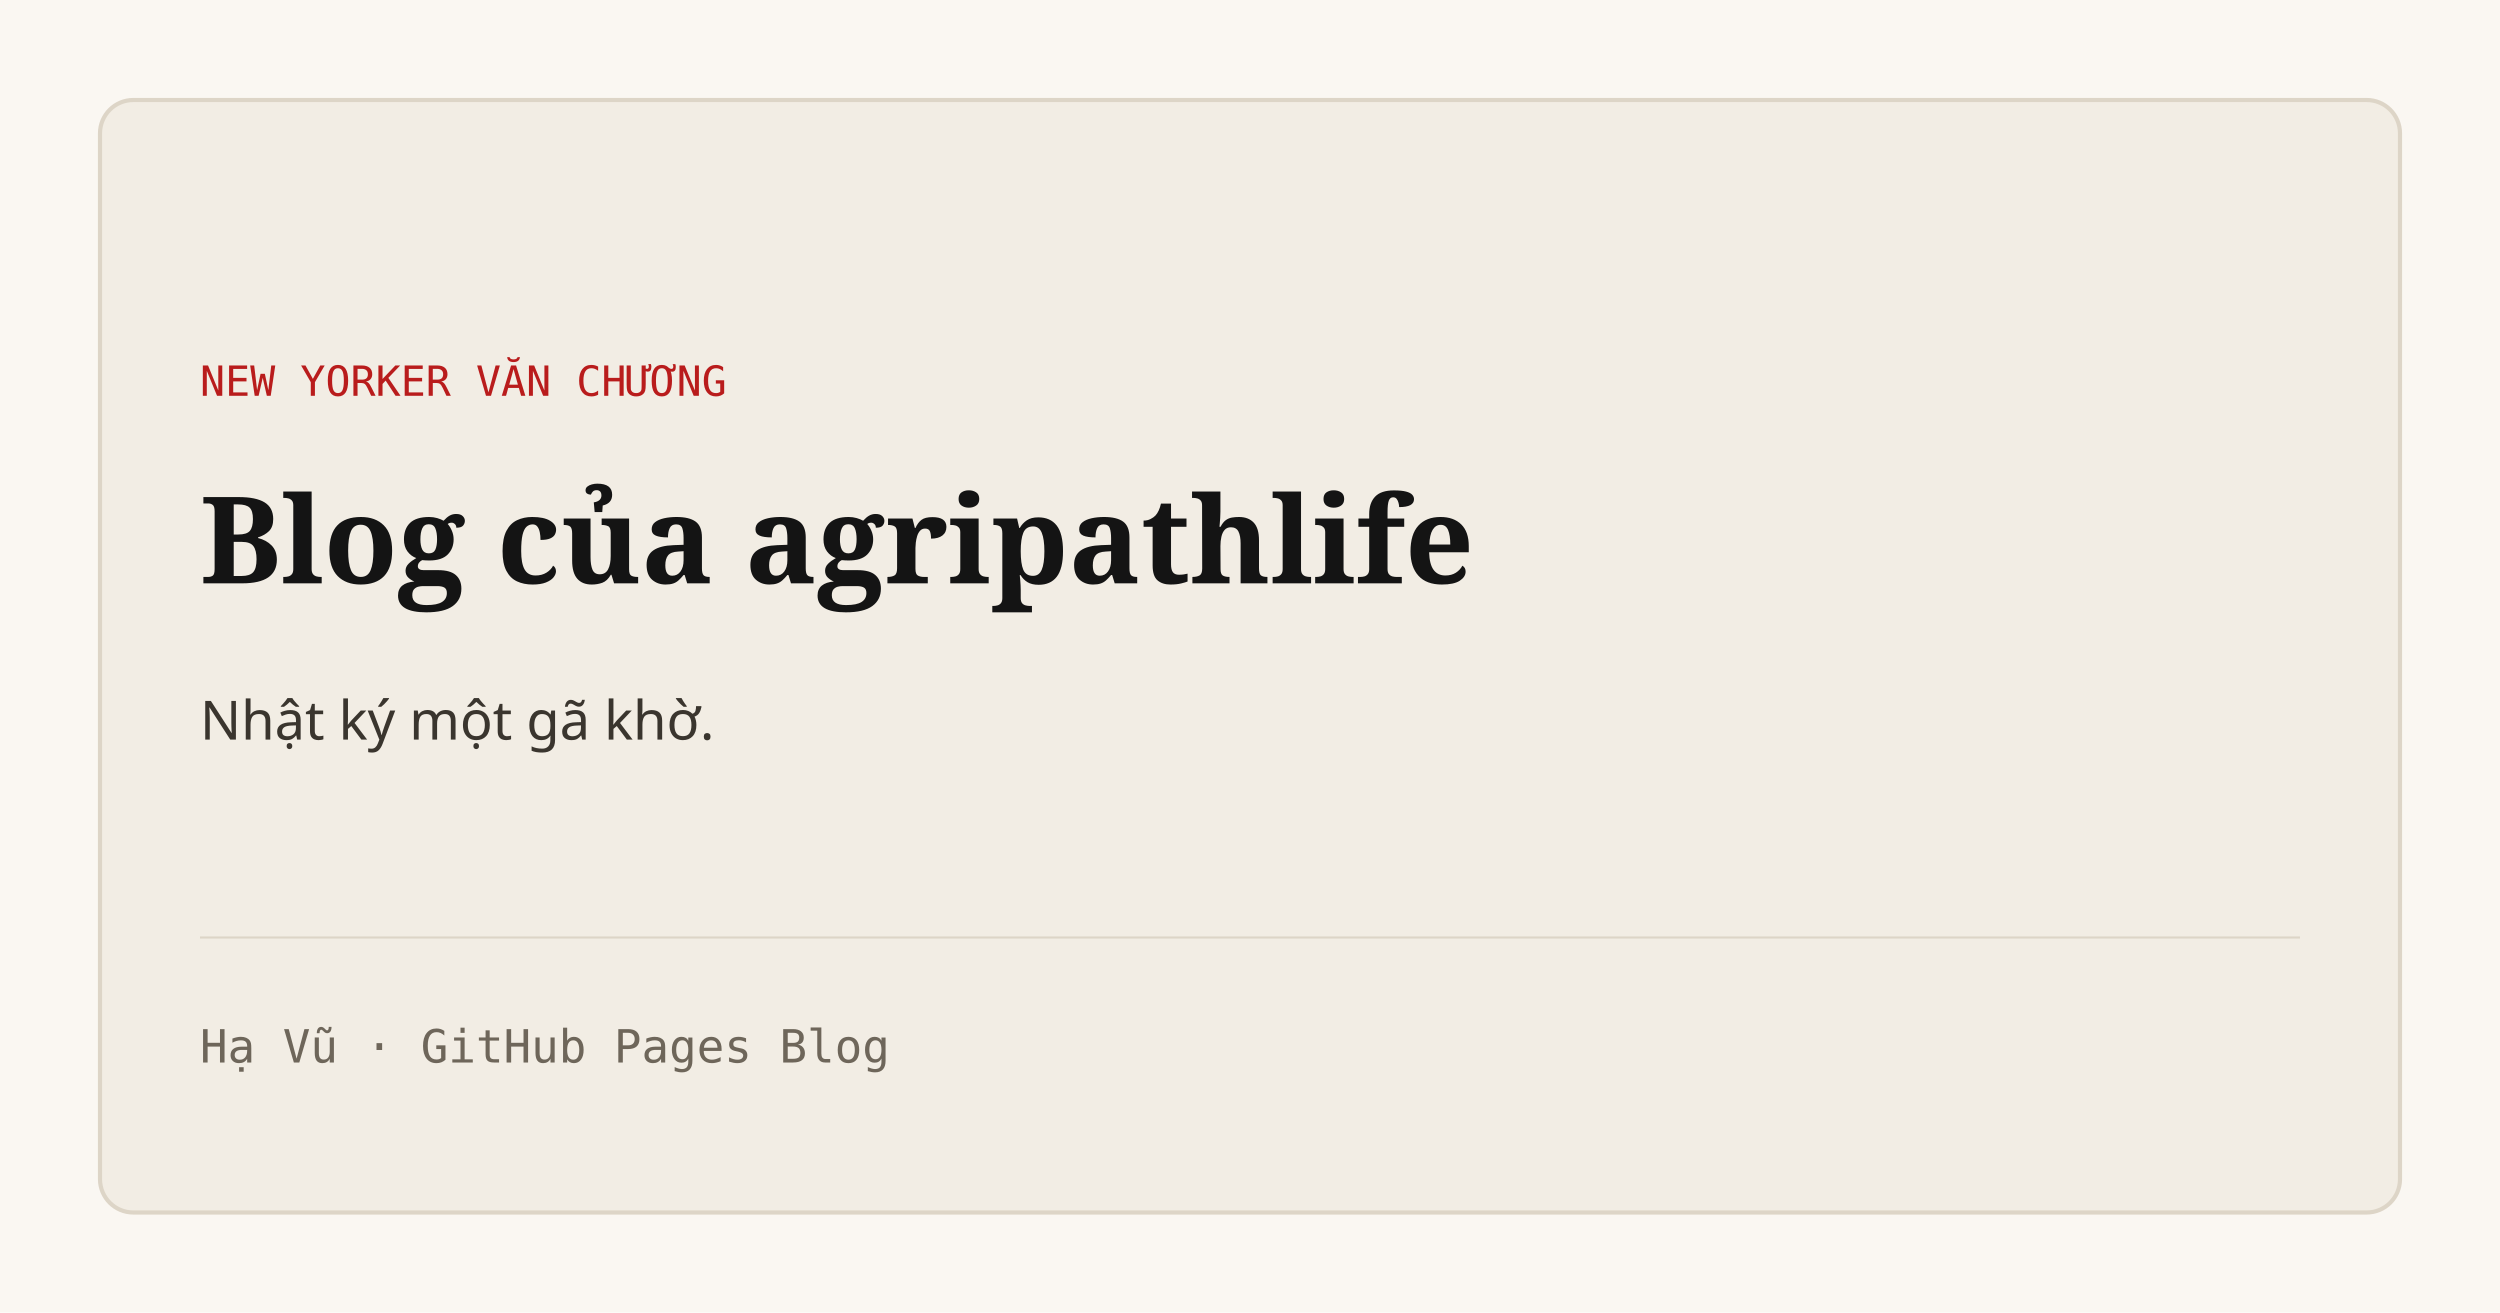
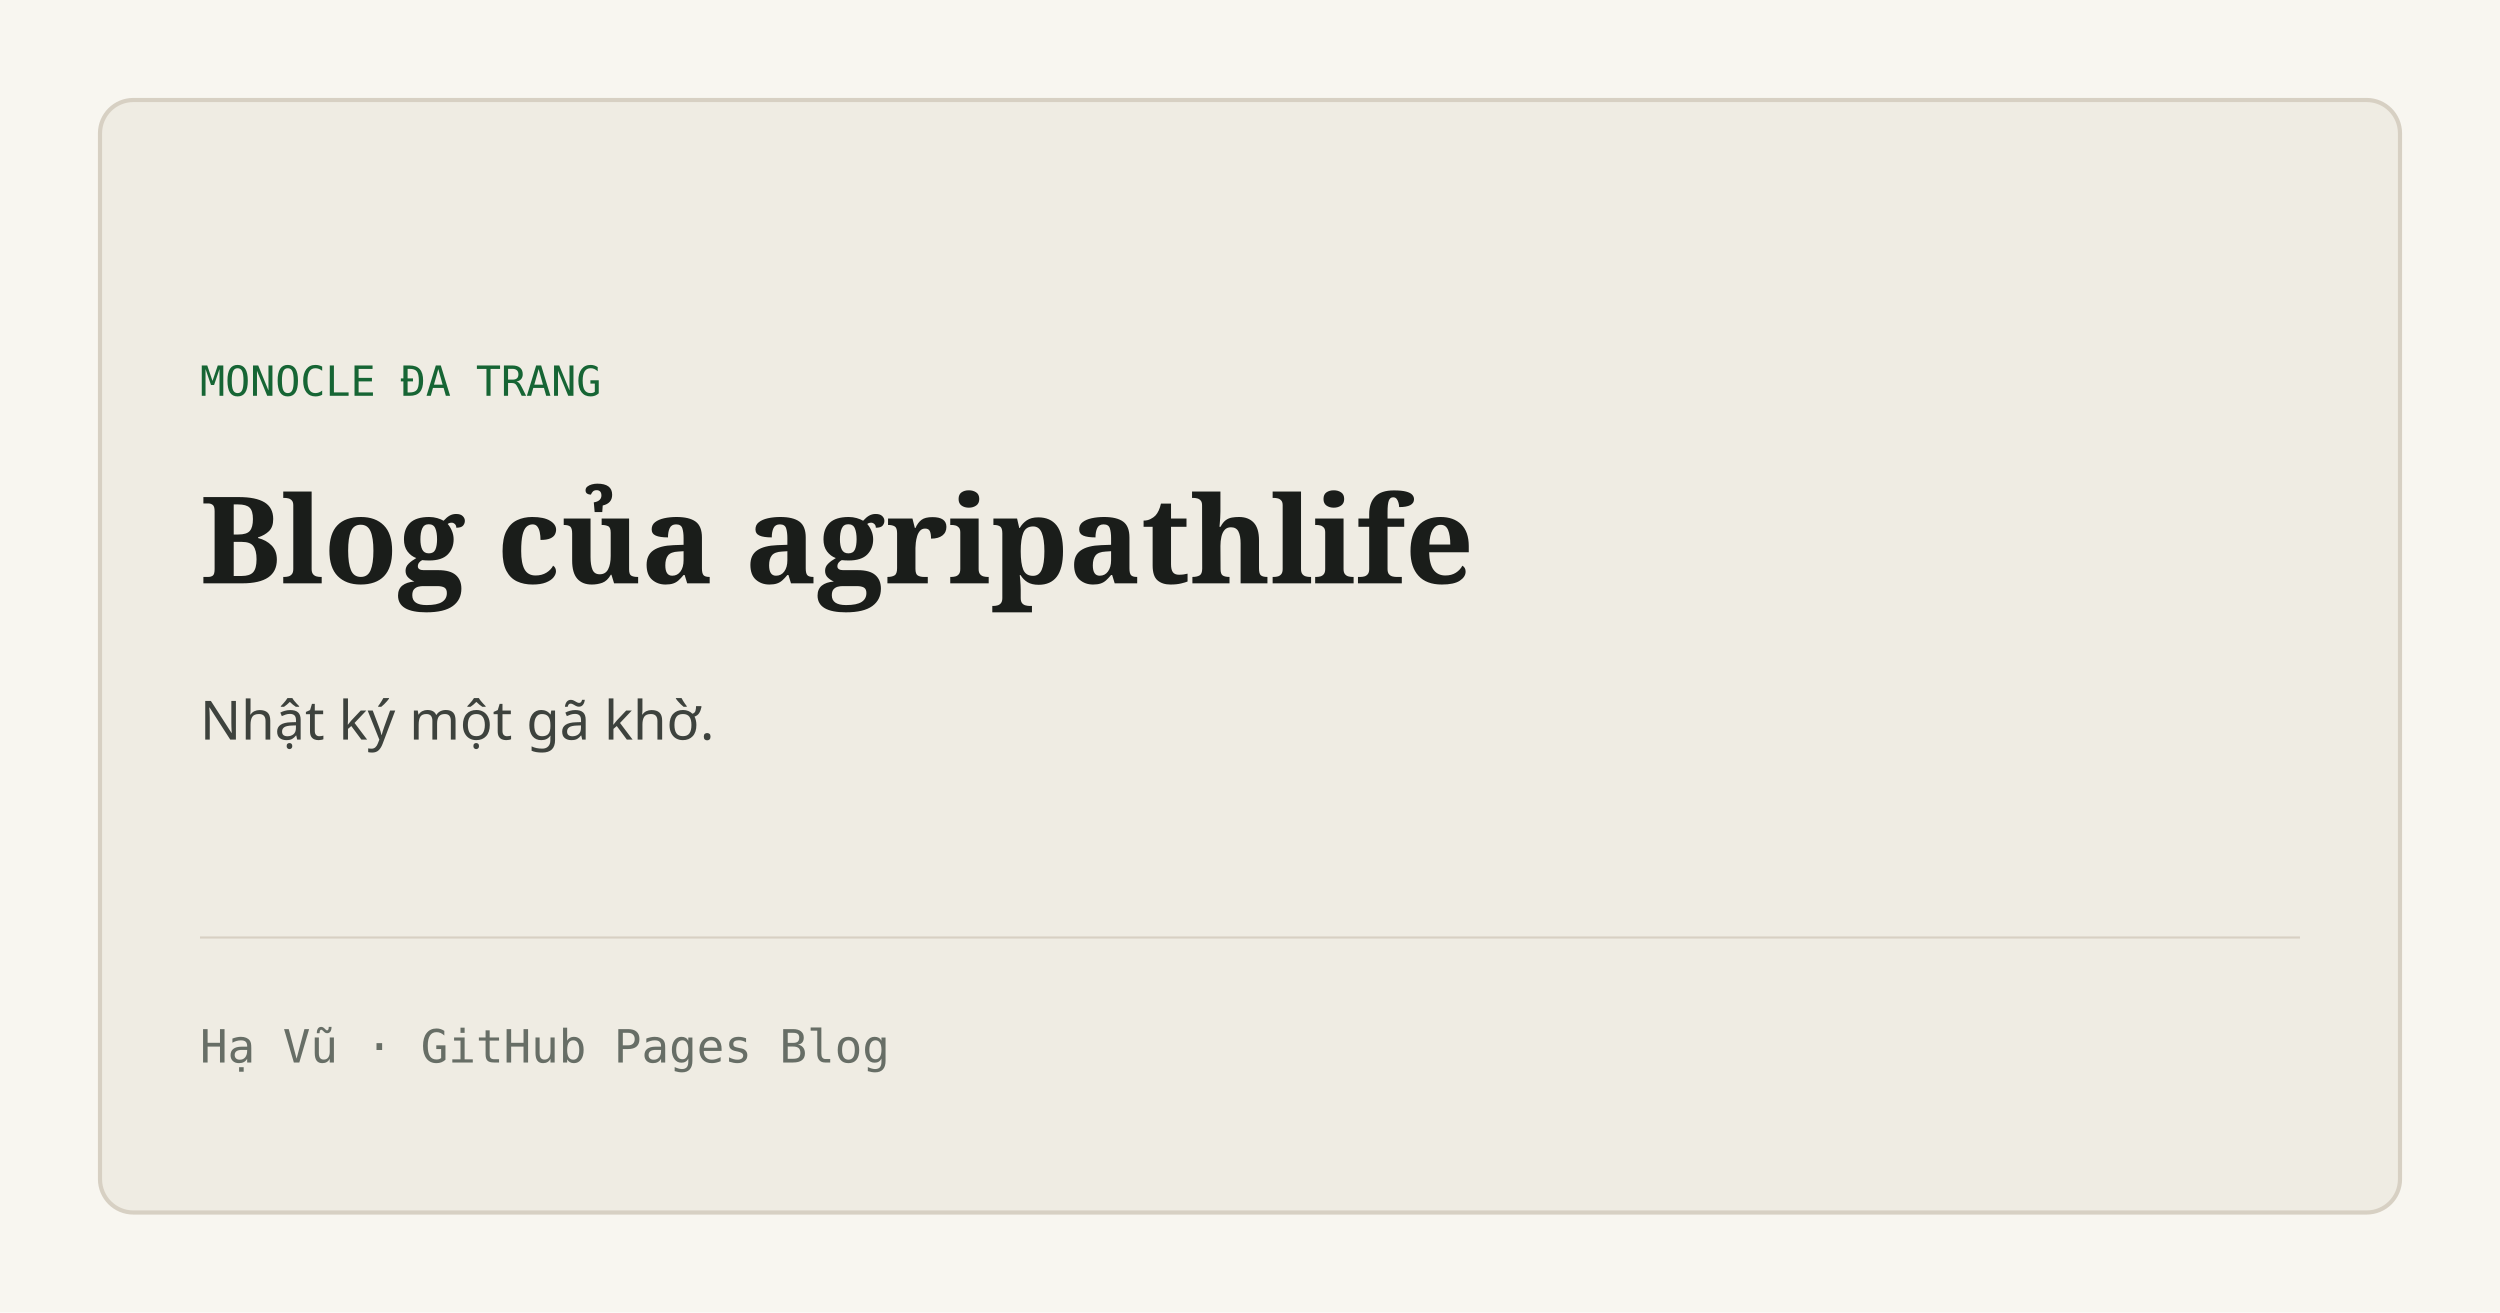
<svg xmlns="http://www.w3.org/2000/svg" width="1200" height="630" viewBox="0 0 1200 630" fill="none">
-   <rect width="1200" height="630" fill="#FAF7F2" />
-   <rect x="48" y="48" width="1104" height="534" rx="16" fill="#F2EDE4" stroke="#DDD5C7" stroke-width="2" />
-   <text x="96" y="190" font-family="monospace" font-size="20" fill="#B91C1C">NEW YORKER VĂN CHƯƠNG</text>
-   <text x="96" y="280" font-family="Georgia, serif" font-weight="700" font-size="58" fill="#141414">Blog của agripathlife</text>
-   <text x="96" y="355" font-family="sans-serif" font-size="26" fill="#3A352E">Nhật ký một gã khờ.</text>
-   <line x1="96" y1="450" x2="1104" y2="450" stroke="#DDD5C7" stroke-width="1" />
-   <text x="96" y="510" font-family="monospace" font-size="22" fill="#6E665A">Hạ Vũ · GitHub Pages Blog</text>
+   <rect width="1200" height="630" fill="#F8F6F0" />
+   <rect x="48" y="48" width="1104" height="534" rx="16" fill="#EFECE3" stroke="#D7D0C3" stroke-width="2" />
+   <text x="96" y="190" font-family="monospace" font-size="20" fill="#166534">MONOCLE ĐA TRANG</text>
+   <text x="96" y="280" font-family="Georgia, serif" font-weight="700" font-size="58" fill="#1A1D1A">Blog của agripathlife</text>
+   <text x="96" y="355" font-family="sans-serif" font-size="26" fill="#3D423D">Nhật ký một gã khờ.</text>
+   <line x1="96" y1="450" x2="1104" y2="450" stroke="#D7D0C3" stroke-width="1" />
+   <text x="96" y="510" font-family="monospace" font-size="22" fill="#676E66">Hạ Vũ · GitHub Pages Blog</text>
</svg>
